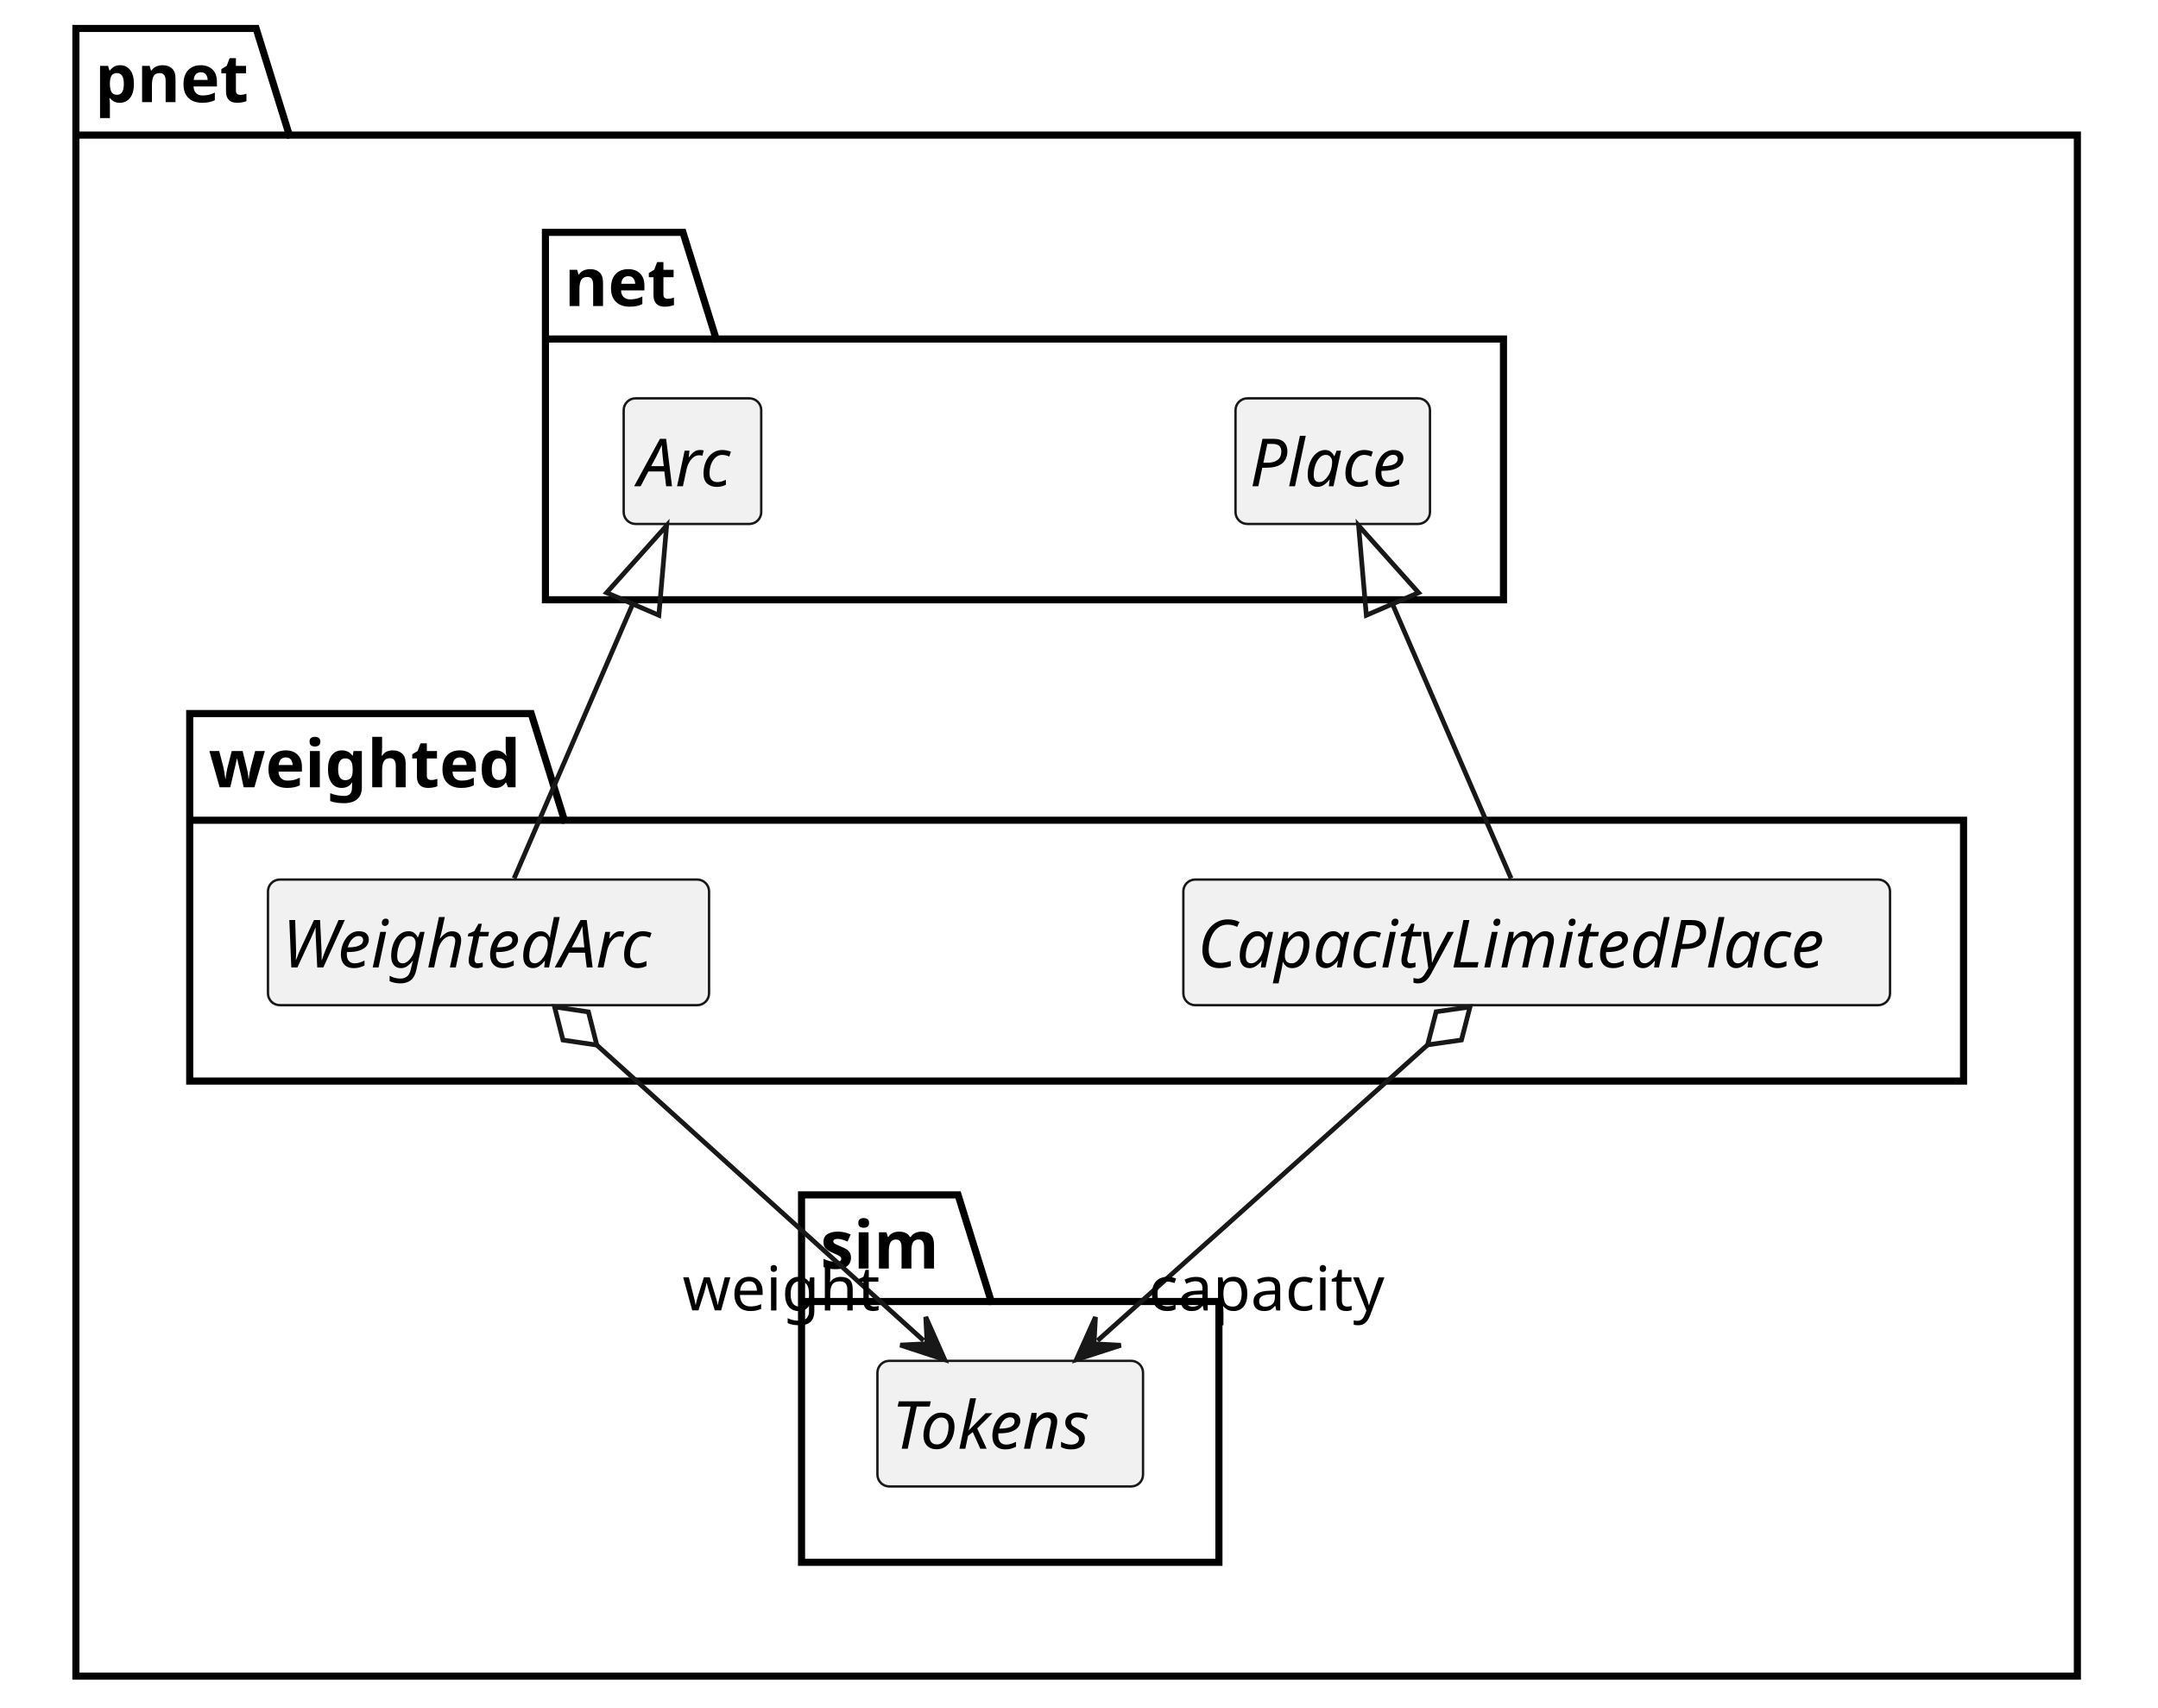
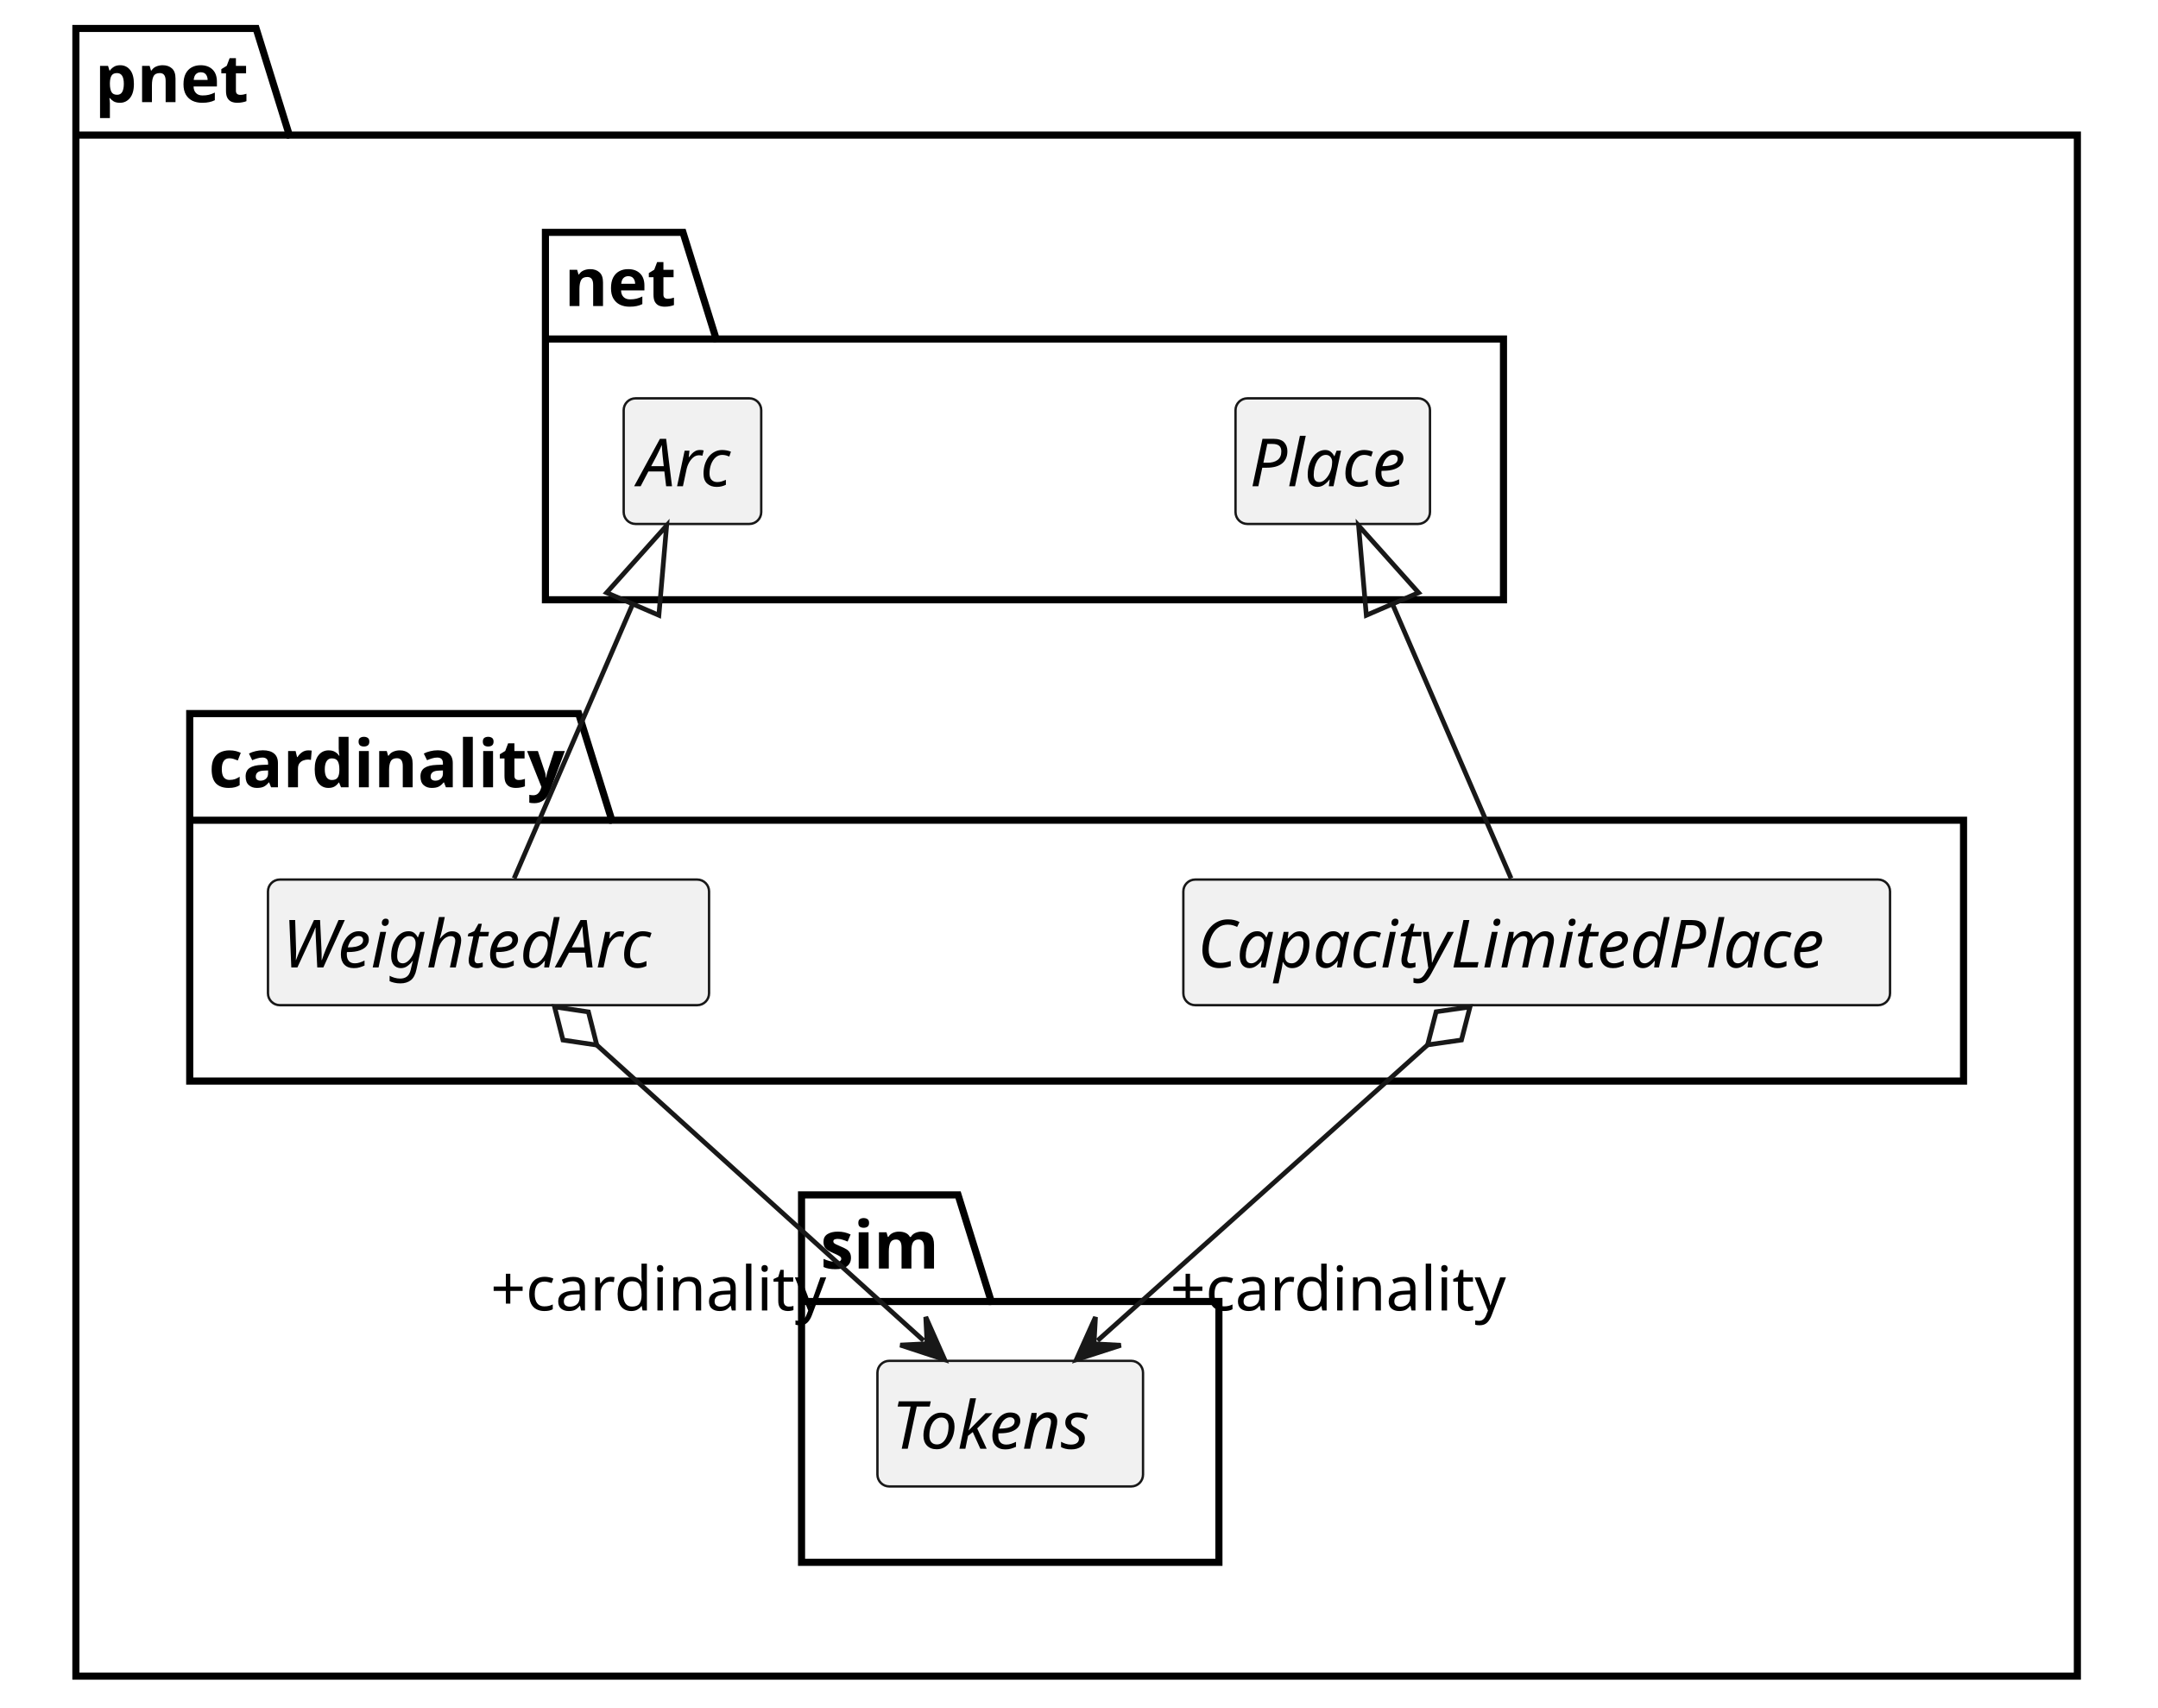
<svg xmlns="http://www.w3.org/2000/svg" contentStyleType="text/css" height="360px" preserveAspectRatio="none" style="width:455px;height:360px;" version="1.1" viewBox="0 0 455 360" width="455px" zoomAndPan="magnify">
  <defs />
  <g>
    <g id="cluster_pnet">
      <polygon fill="none" points="16,6,54,6,61,28.488,438,28.488,438,353.46,16,353.46,16,6" style="stroke:#000000;stroke-width:1.5;" />
      <line style="stroke:#000000;stroke-width:1.5;" x1="16" x2="61" y1="28.488" y2="28.488" />
      <text fill="#000000" font-family="sans-serif" font-size="14" font-weight="bold" lengthAdjust="spacing" textLength="32" x="20" y="21.535">pnet</text>
    </g>
    <g id="cluster_net">
      <polygon fill="none" points="115,49,144,49,151,71.488,317,71.488,317,126.48,115,126.48,115,49" style="stroke:#000000;stroke-width:1.5;" />
      <line style="stroke:#000000;stroke-width:1.5;" x1="115" x2="151" y1="71.488" y2="71.488" />
      <text fill="#000000" font-family="sans-serif" font-size="14" font-weight="bold" lengthAdjust="spacing" textLength="23" x="119" y="64.535">net</text>
    </g>
    <g id="cluster_sim">
      <polygon fill="none" points="169,251.97,202,251.97,209,274.458,257,274.458,257,329.46,169,329.46,169,251.97" style="stroke:#000000;stroke-width:1.5;" />
      <line style="stroke:#000000;stroke-width:1.5;" x1="169" x2="209" y1="274.458" y2="274.458" />
      <text fill="#000000" font-family="sans-serif" font-size="14" font-weight="bold" lengthAdjust="spacing" textLength="27" x="173" y="267.505">sim</text>
    </g>
-     <g id="cluster_weighted">
-       <polygon fill="none" points="40,150.48,112,150.48,119,172.968,414,172.968,414,227.97,40,227.97,40,150.48" style="stroke:#000000;stroke-width:1.5;" />
-       <line style="stroke:#000000;stroke-width:1.5;" x1="40" x2="119" y1="172.968" y2="172.968" />
-       <text fill="#000000" font-family="sans-serif" font-size="14" font-weight="bold" lengthAdjust="spacing" textLength="66" x="44" y="166.015">weighted</text>
+     <g id="cluster_cardinality">
+       <polygon fill="none" points="40,150.48,122,150.48,129,172.968,414,172.968,414,227.97,40,227.97,40,150.48" style="stroke:#000000;stroke-width:1.5;" />
+       <line style="stroke:#000000;stroke-width:1.5;" x1="40" x2="129" y1="172.968" y2="172.968" />
+       <text fill="#000000" font-family="sans-serif" font-size="14" font-weight="bold" lengthAdjust="spacing" textLength="76" x="44" y="166.015">cardinality</text>
    </g>
    <g id="elem_Arc">
      <rect codeLine="10" fill="#F1F1F1" height="26.488" id="Arc" rx="2.5" ry="2.5" style="stroke:#181818;stroke-width:0.5;" width="29" x="131.5" y="84" />
      <text fill="#000000" font-family="sans-serif" font-size="14" font-style="italic" lengthAdjust="spacing" textLength="23" x="134.5" y="102.535">Arc</text>
    </g>
    <g id="elem_Place">
      <rect codeLine="11" fill="#F1F1F1" height="26.488" id="Place" rx="2.5" ry="2.5" style="stroke:#181818;stroke-width:0.5;" width="41" x="260.5" y="84" />
      <text fill="#000000" font-family="sans-serif" font-size="14" font-style="italic" lengthAdjust="spacing" textLength="35" x="263.5" y="102.535">Place</text>
    </g>
    <g id="elem_Tokens">
      <rect codeLine="14" fill="#F1F1F1" height="26.488" id="Tokens" rx="2.5" ry="2.5" style="stroke:#181818;stroke-width:0.5;" width="56" x="185" y="286.97" />
      <text fill="#000000" font-family="sans-serif" font-size="14" font-style="italic" lengthAdjust="spacing" textLength="50" x="188" y="305.505">Tokens</text>
    </g>
    <g id="elem_WeightedArc">
      <rect codeLine="17" fill="#F1F1F1" height="26.488" id="WeightedArc" rx="2.5" ry="2.5" style="stroke:#181818;stroke-width:0.5;" width="93" x="56.5" y="185.48" />
      <text fill="#000000" font-family="sans-serif" font-size="14" font-style="italic" lengthAdjust="spacing" textLength="87" x="59.5" y="204.015">WeightedArc</text>
    </g>
    <g id="elem_CapacityLimitedPlace">
-       <rect codeLine="20" fill="#F1F1F1" height="26.488" id="CapacityLimitedPlace" rx="2.5" ry="2.5" style="stroke:#181818;stroke-width:0.5;" width="149" x="249.5" y="185.48" />
+       <rect codeLine="21" fill="#F1F1F1" height="26.488" id="CapacityLimitedPlace" rx="2.5" ry="2.5" style="stroke:#181818;stroke-width:0.5;" width="149" x="249.5" y="185.48" />
      <text fill="#000000" font-family="sans-serif" font-size="14" font-style="italic" lengthAdjust="spacing" textLength="143" x="252.5" y="204.015">CapacityLimitedPlace</text>
    </g>
    <g id="link_Arc_WeightedArc">
      <path codeLine="18" d="M133.411,127.364 C125.141,146.504 116.65,166.15 108.4,185.23 " fill="none" id="Arc-backto-WeightedArc" style="stroke:#181818;stroke-width:1.0;" />
      <polygon fill="none" points="140.55,110.84,127.903,124.984,138.918,129.743,140.55,110.84" style="stroke:#181818;stroke-width:1.0;" />
    </g>
    <g id="link_WeightedArc_Tokens">
      <path codeLine="19" d="M125.832,220.377 C146.992,239.507 173.641,263.615 194.731,282.695 " fill="none" id="WeightedArc-Tokens" style="stroke:#181818;stroke-width:1.0;" />
      <polygon fill="none" points="116.93,212.33,118.698,219.321,125.832,220.377,124.063,213.387,116.93,212.33" style="stroke:#181818;stroke-width:1.0;" />
      <polygon fill="#181818" points="199.18,286.72,195.19,277.716,195.472,283.366,189.822,283.648,199.18,286.72" style="stroke:#181818;stroke-width:1.0;" />
-       <text fill="#000000" font-family="sans-serif" font-size="13" lengthAdjust="spacing" textLength="42" x="143.905" y="276.344">weight</text>
+       <text fill="#000000" font-family="sans-serif" font-size="13" lengthAdjust="spacing" textLength="76" x="103.424" y="276.344">+cardinality</text>
    </g>
    <g id="link_Place_CapacityLimitedPlace">
-       <path codeLine="21" d="M293.589,127.364 C301.86,146.504 310.35,166.15 318.6,185.23 " fill="none" id="Place-backto-CapacityLimitedPlace" style="stroke:#181818;stroke-width:1.0;" />
+       <path codeLine="22" d="M293.589,127.364 C301.86,146.504 310.35,166.15 318.6,185.23 " fill="none" id="Place-backto-CapacityLimitedPlace" style="stroke:#181818;stroke-width:1.0;" />
      <polygon fill="none" points="286.45,110.84,288.082,129.743,299.097,124.984,286.45,110.84" style="stroke:#181818;stroke-width:1.0;" />
    </g>
    <g id="link_CapacityLimitedPlace_Tokens">
-       <path codeLine="22" d="M301.003,220.338 C279.653,239.468 252.698,263.636 231.408,282.716 " fill="none" id="CapacityLimitedPlace-Tokens" style="stroke:#181818;stroke-width:1.0;" />
+       <path codeLine="23" d="M301.003,220.338 C279.653,239.468 252.698,263.636 231.408,282.716 " fill="none" id="CapacityLimitedPlace-Tokens" style="stroke:#181818;stroke-width:1.0;" />
      <polygon fill="none" points="309.94,212.33,302.802,213.355,301.003,220.338,308.141,219.313,309.94,212.33" style="stroke:#181818;stroke-width:1.0;" />
      <polygon fill="#181818" points="226.94,286.72,236.312,283.692,230.663,283.383,230.973,277.735,226.94,286.72" style="stroke:#181818;stroke-width:1.0;" />
-       <text fill="#000000" font-family="sans-serif" font-size="13" lengthAdjust="spacing" textLength="52" x="242.167" y="276.344">capacity</text>
+       <text fill="#000000" font-family="sans-serif" font-size="13" lengthAdjust="spacing" textLength="76" x="246.742" y="276.344">+cardinality</text>
    </g>
  </g>
</svg>
